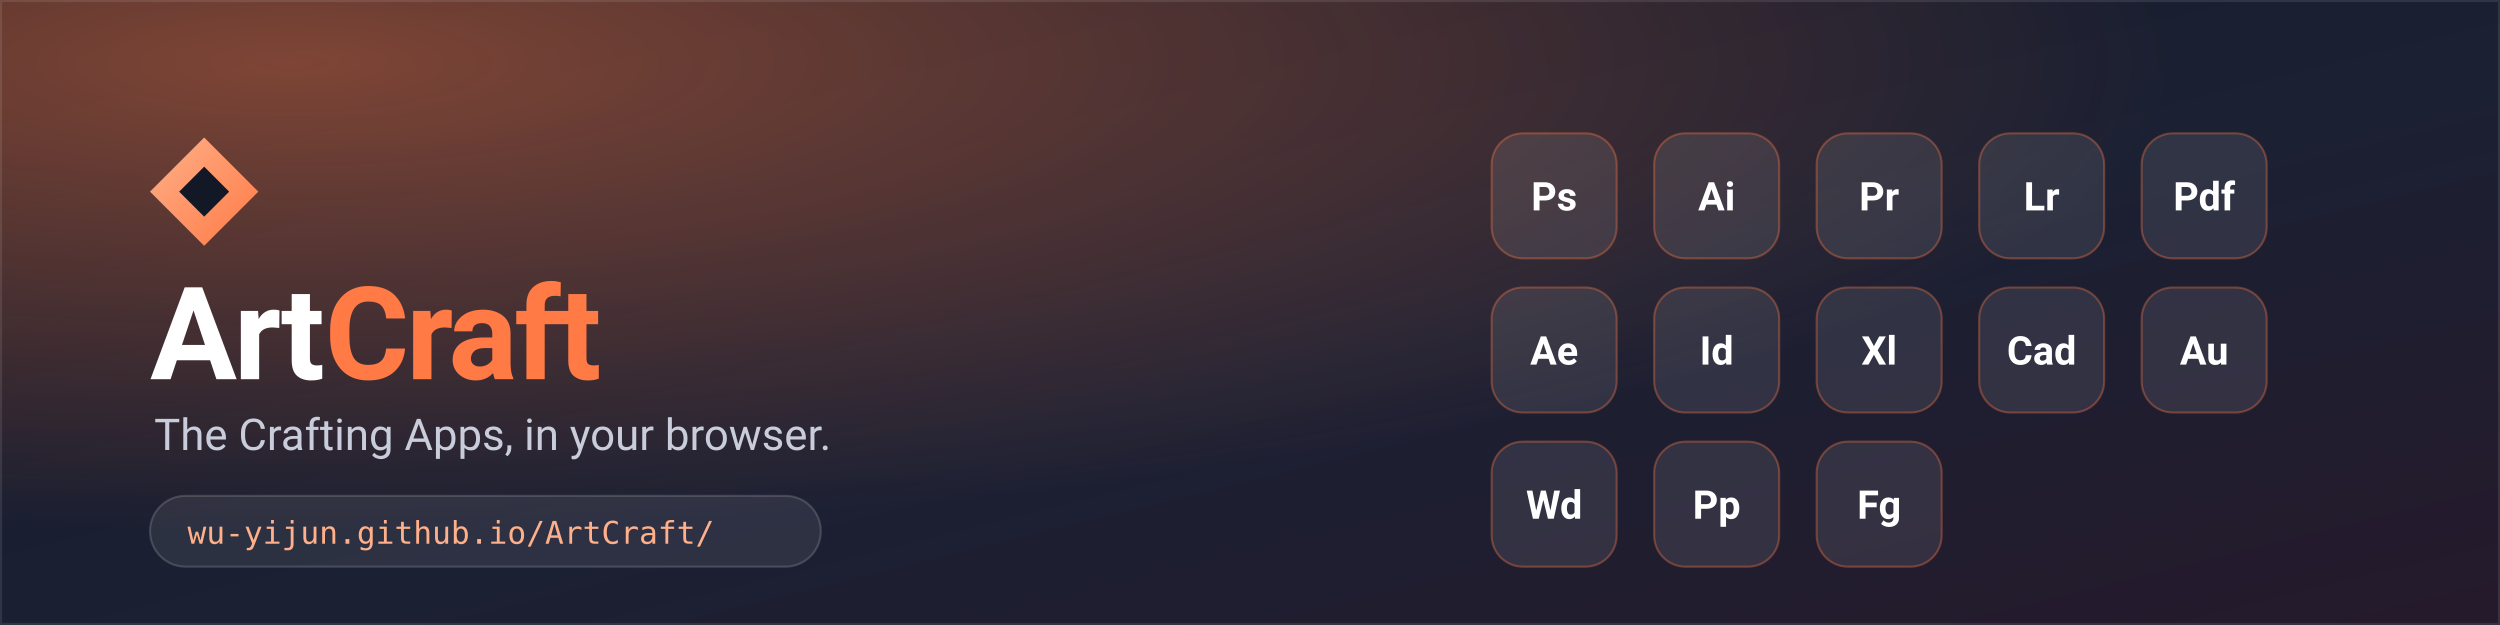
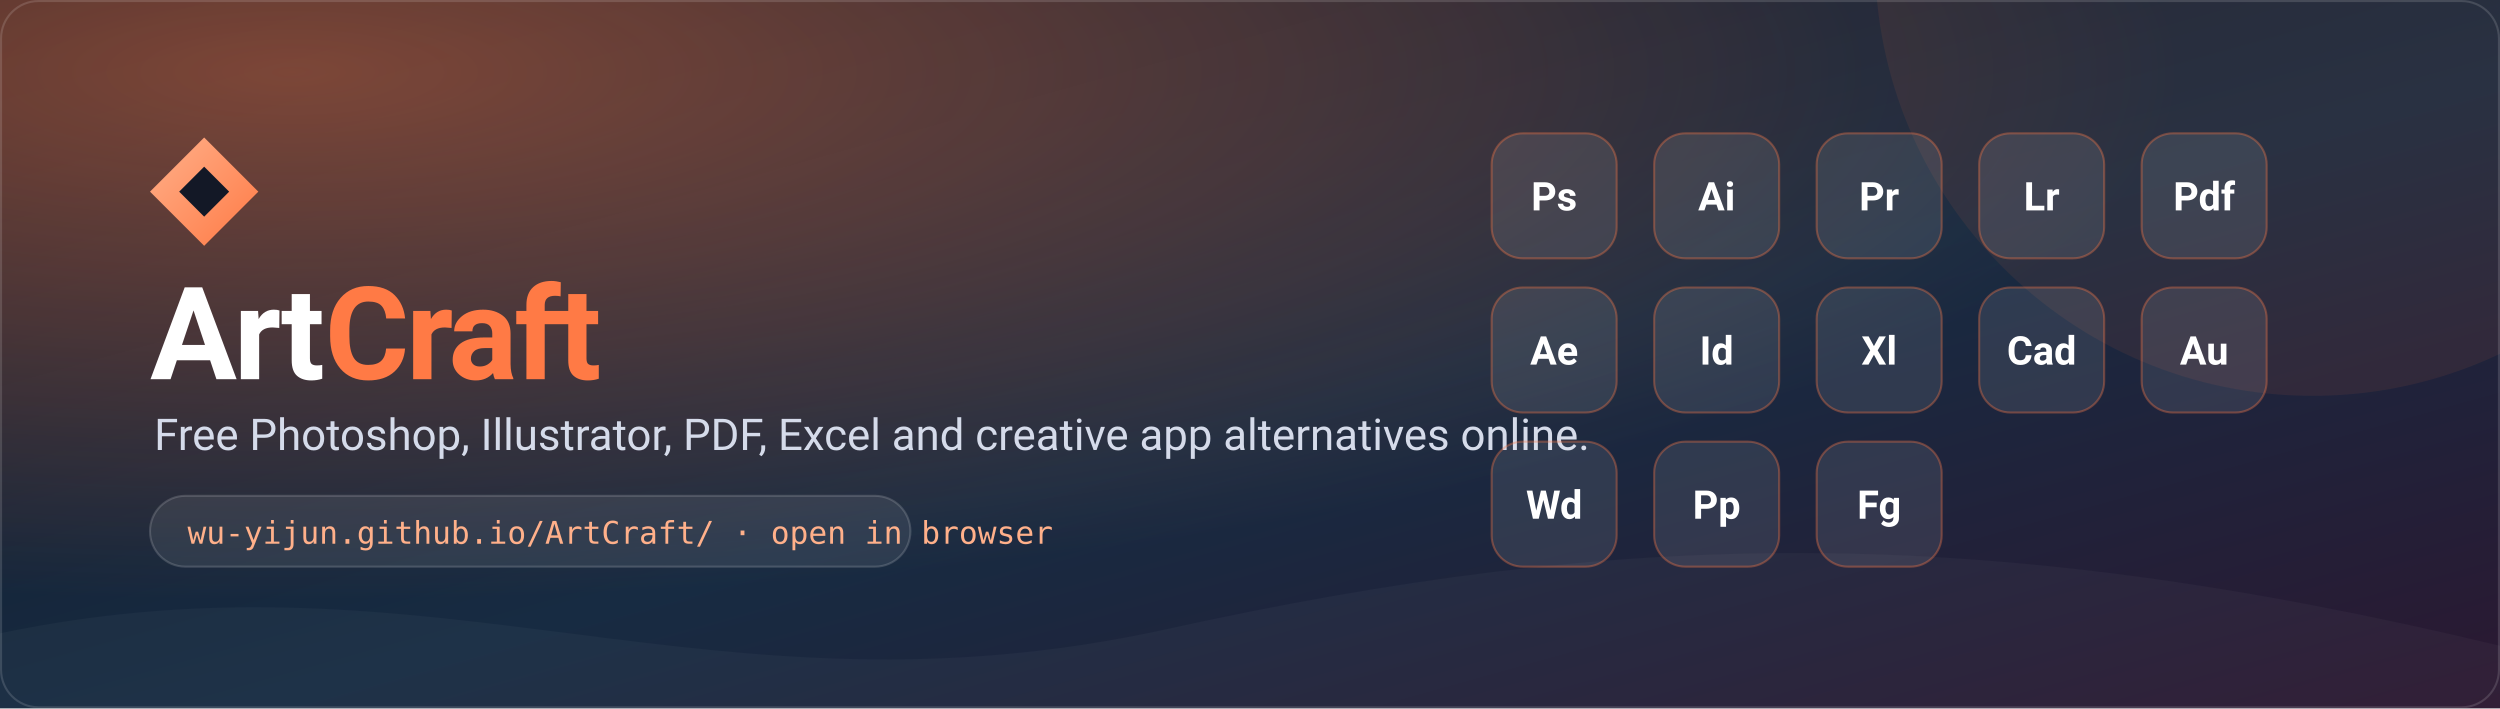
- <svg xmlns="http://www.w3.org/2000/svg" width="1200" height="300" viewBox="0 0 1200 300" role="img" aria-label="ArtCraft — the Crafting Apps in your browser">
+ <svg xmlns="http://www.w3.org/2000/svg" width="1200" height="340" viewBox="0 0 1200 340" role="img" aria-label="ArtCraft — free online alternatives to Photoshop and other creative apps">
  <defs>
    <linearGradient id="bg" x1="0" y1="0" x2="1" y2="1">
-       <stop offset="0" stop-color="#131826" />
-       <stop offset="0.55" stop-color="#1b2033" />
-       <stop offset="1" stop-color="#251a2b" />
+       <stop offset="0" stop-color="#101827" />
+       <stop offset="0.55" stop-color="#172b42" />
+       <stop offset="1" stop-color="#2b1831" />
    </linearGradient>
    <radialGradient id="glow" cx="0.12" cy="0.1" r="0.75">
      <stop offset="0" stop-color="#ff7a45" stop-opacity="0.45" />
      <stop offset="1" stop-color="#ff7a45" stop-opacity="0" />
    </radialGradient>
    <linearGradient id="mark" x1="0" y1="0" x2="1" y2="1">
      <stop offset="0" stop-color="#ffb08a" />
      <stop offset="1" stop-color="#ff7a45" />
    </linearGradient>
  </defs>
-   <rect width="1200" height="300" fill="url(#bg)" />
-   <rect width="1200" height="300" fill="url(#glow)" />
-   <rect x="0.5" y="0.5" width="1199" height="299" fill="none" stroke="#ffffff" stroke-opacity="0.10" />
+   <rect width="1200" height="340" fill="url(#bg)" />
+   <rect width="1200" height="340" fill="url(#glow)" />
+   <circle cx="1110" cy="-20" r="210" fill="#ff7a45" fill-opacity=".08" />
+   <path d="M0 304C210 260 342 350 560 302S950 250 1200 310V340H0Z" fill="#fff" fill-opacity=".035" />
+   <rect x="0.5" y="0.5" width="1199" height="339" rx="18" fill="none" stroke="#ffffff" stroke-opacity="0.14" />
  <g transform="translate(72 66)">
    <path d="M0 26 L26 0 L52 26 L26 52 Z" fill="url(#mark)" />
    <path d="M26 14 L38 26 L26 38 L14 26 Z" fill="#131826" />
  </g>
  <text x="72" y="182" font-family="system-ui, -apple-system, 'Segoe UI', Roboto, sans-serif" font-size="62" font-weight="700" letter-spacing="-1.5" fill="#ffffff">Art<tspan fill="#ff7a45">Craft</tspan>
  </text>
-   <text x="74" y="216" font-family="system-ui, -apple-system, 'Segoe UI', Roboto, sans-serif" font-size="21" fill="#c9cddb">The Crafting Apps, in your browser.</text>
+   <text x="74" y="216" font-family="system-ui, -apple-system, 'Segoe UI', Roboto, sans-serif" font-size="21" fill="#d5dbea">Free Photoshop, Illustrator, PDF, Excel and creative app alternatives online.</text>
  <g transform="translate(72 238)">
-     <rect width="322" height="34" rx="17" fill="#ffffff" fill-opacity="0.08" stroke="#ffffff" stroke-opacity="0.16" />
-     <text x="18" y="23" font-family="ui-monospace, SFMono-Regular, Menlo, Consolas, monospace" font-size="15" fill="#ffb08a">wu-yijun.github.io/ArtCraft/</text>
+     <rect width="365" height="34" rx="17" fill="#ffffff" fill-opacity="0.08" stroke="#ffffff" stroke-opacity="0.16" />
+     <text x="18" y="23" font-family="ui-monospace, SFMono-Regular, Menlo, Consolas, monospace" font-size="15" fill="#ffb08a">wu-yijun.github.io/ArtCraft/ · open in browser</text>
  </g>
  <g font-family="system-ui, -apple-system, 'Segoe UI', Roboto, sans-serif" font-size="19" font-weight="600" fill="#ffffff">
    <g transform="translate(716 64)">
      <rect width="60" height="60" rx="15" fill="#ffffff" fill-opacity="0.09" stroke="#ff7a45" stroke-opacity="0.35" />
      <text x="30" y="37" text-anchor="middle">Ps</text>
    </g>
    <g transform="translate(794 64)">
      <rect width="60" height="60" rx="15" fill="#ffffff" fill-opacity="0.09" stroke="#ff7a45" stroke-opacity="0.35" />
      <text x="30" y="37" text-anchor="middle">Ai</text>
    </g>
    <g transform="translate(872 64)">
      <rect width="60" height="60" rx="15" fill="#ffffff" fill-opacity="0.09" stroke="#ff7a45" stroke-opacity="0.35" />
      <text x="30" y="37" text-anchor="middle">Pr</text>
    </g>
    <g transform="translate(950 64)">
      <rect width="60" height="60" rx="15" fill="#ffffff" fill-opacity="0.09" stroke="#ff7a45" stroke-opacity="0.35" />
      <text x="30" y="37" text-anchor="middle">Lr</text>
    </g>
    <g transform="translate(1028 64)">
      <rect width="60" height="60" rx="15" fill="#ffffff" fill-opacity="0.09" stroke="#ff7a45" stroke-opacity="0.35" />
      <text x="30" y="37" text-anchor="middle">Pdf</text>
    </g>
    <g transform="translate(716 138)">
      <rect width="60" height="60" rx="15" fill="#ffffff" fill-opacity="0.09" stroke="#ff7a45" stroke-opacity="0.35" />
      <text x="30" y="37" text-anchor="middle">Ae</text>
    </g>
    <g transform="translate(794 138)">
      <rect width="60" height="60" rx="15" fill="#ffffff" fill-opacity="0.09" stroke="#ff7a45" stroke-opacity="0.35" />
      <text x="30" y="37" text-anchor="middle">Id</text>
    </g>
    <g transform="translate(872 138)">
      <rect width="60" height="60" rx="15" fill="#ffffff" fill-opacity="0.09" stroke="#ff7a45" stroke-opacity="0.35" />
      <text x="30" y="37" text-anchor="middle">Xl</text>
    </g>
    <g transform="translate(950 138)">
      <rect width="60" height="60" rx="15" fill="#ffffff" fill-opacity="0.09" stroke="#ff7a45" stroke-opacity="0.35" />
      <text x="30" y="37" text-anchor="middle">Cad</text>
    </g>
    <g transform="translate(1028 138)">
      <rect width="60" height="60" rx="15" fill="#ffffff" fill-opacity="0.09" stroke="#ff7a45" stroke-opacity="0.35" />
      <text x="30" y="37" text-anchor="middle">Au</text>
    </g>
    <g transform="translate(716 212)">
      <rect width="60" height="60" rx="15" fill="#ffffff" fill-opacity="0.09" stroke="#ff7a45" stroke-opacity="0.35" />
      <text x="30" y="37" text-anchor="middle">Wd</text>
    </g>
    <g transform="translate(794 212)">
      <rect width="60" height="60" rx="15" fill="#ffffff" fill-opacity="0.09" stroke="#ff7a45" stroke-opacity="0.35" />
      <text x="30" y="37" text-anchor="middle">Pp</text>
    </g>
    <g transform="translate(872 212)">
      <rect width="60" height="60" rx="15" fill="#ffffff" fill-opacity="0.09" stroke="#ff7a45" stroke-opacity="0.35" />
      <text x="30" y="37" text-anchor="middle">Fg</text>
    </g>
  </g>
</svg>
